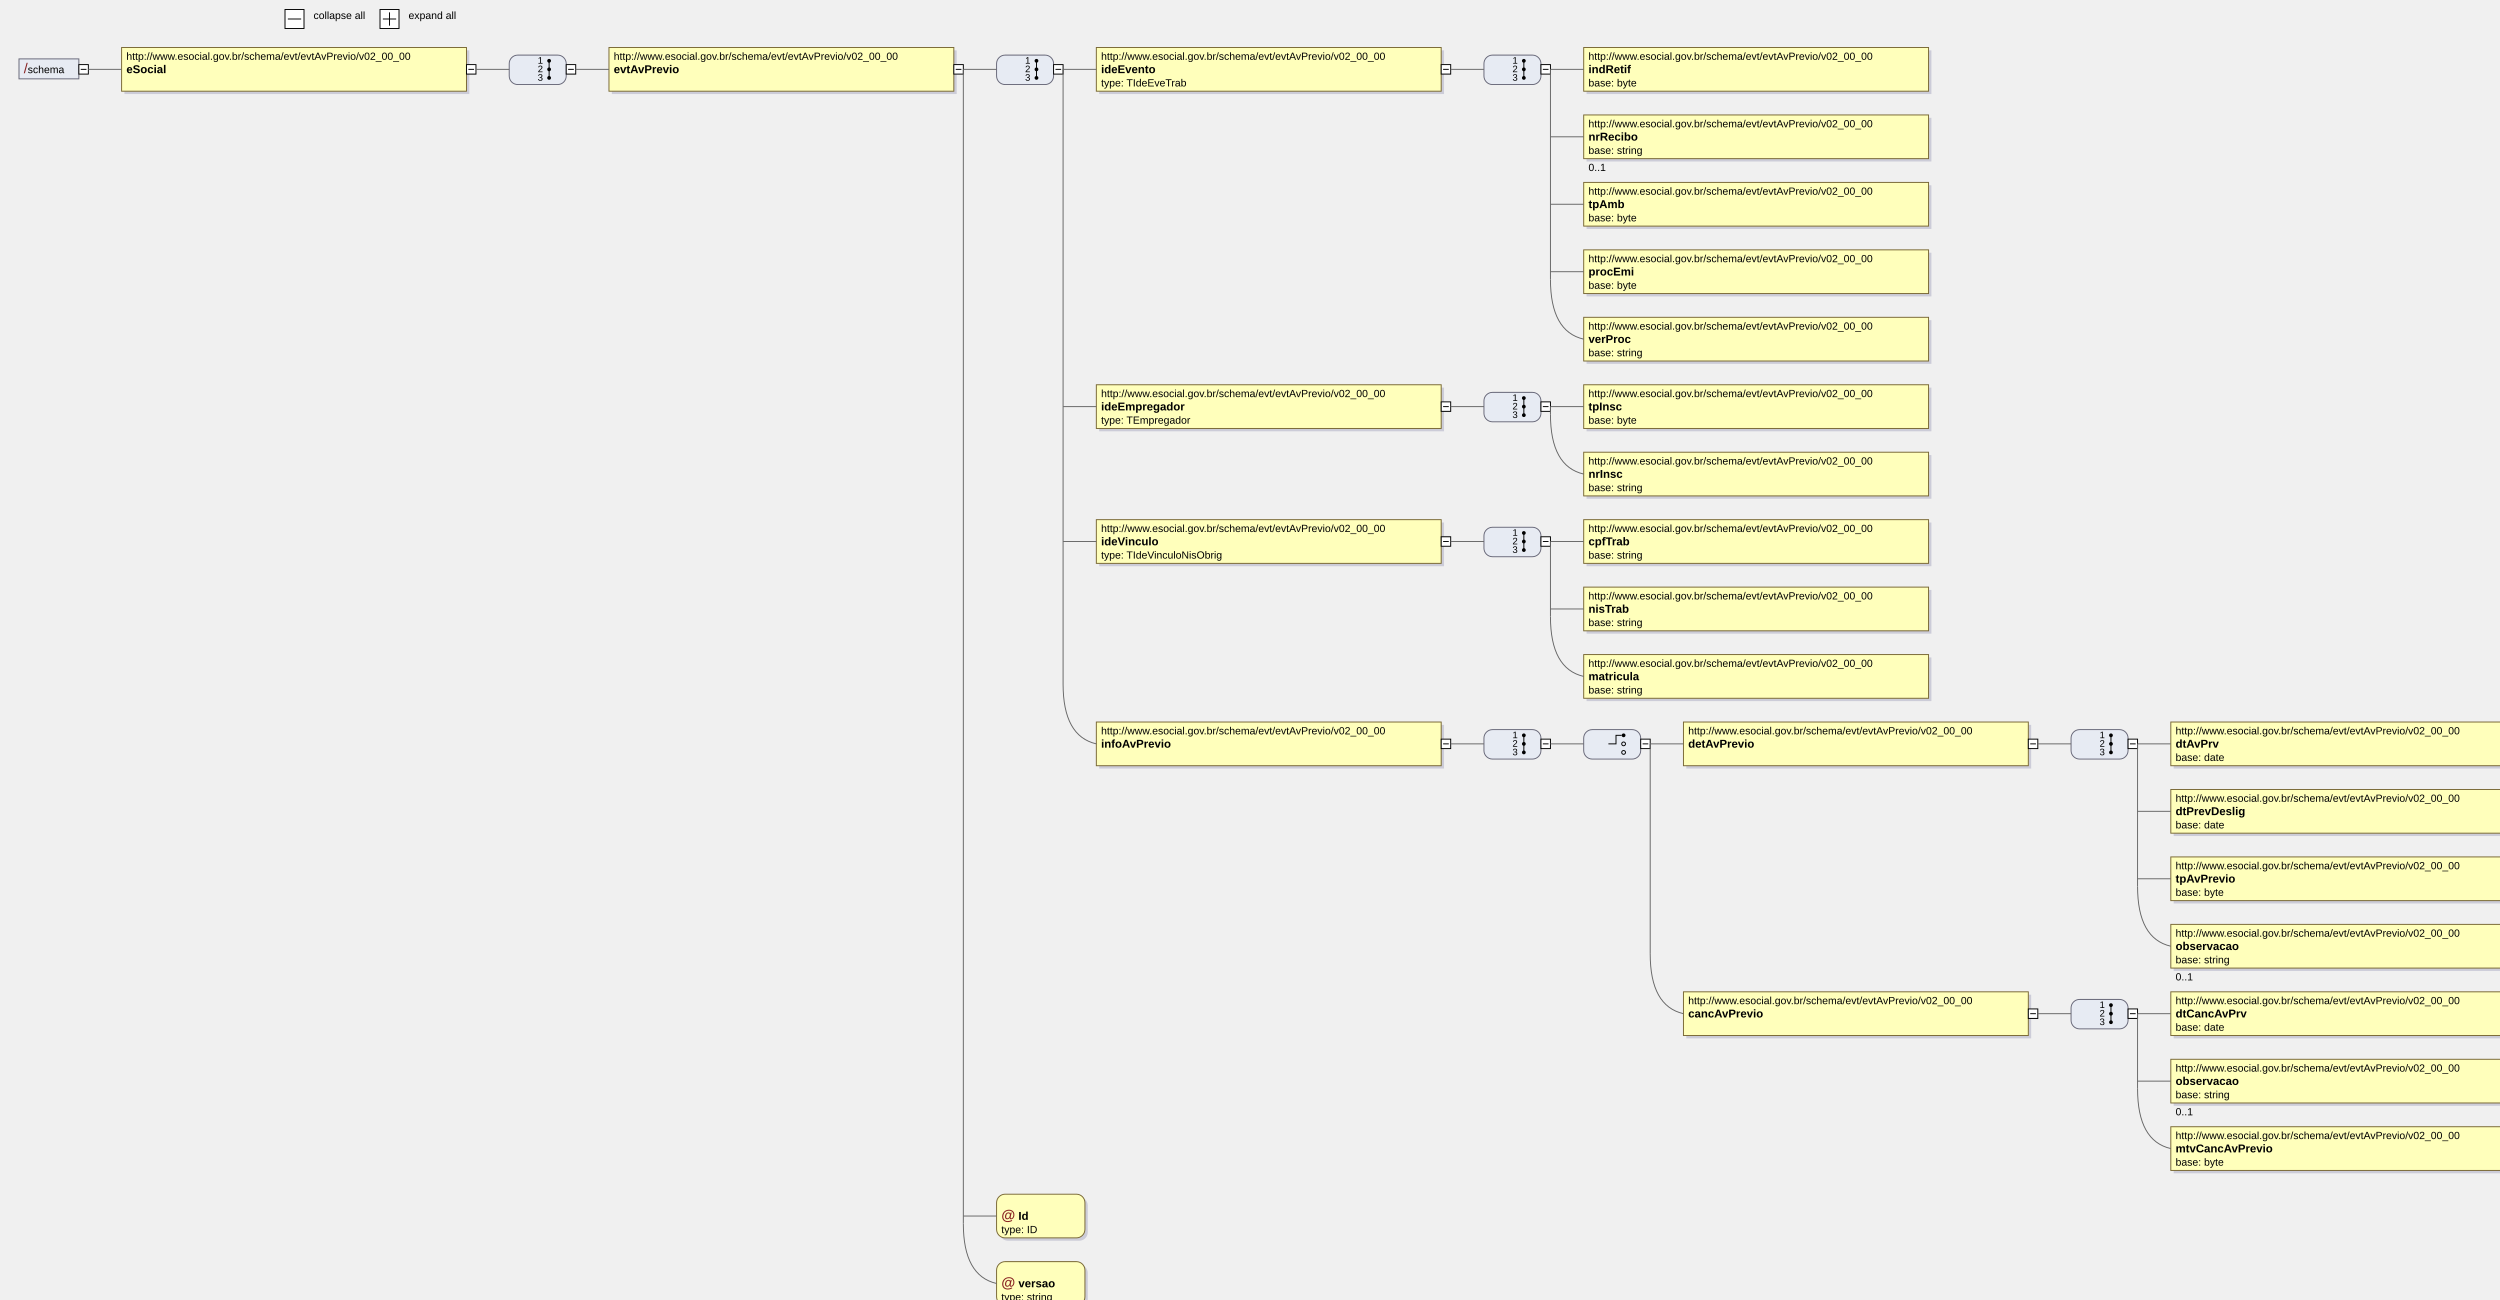
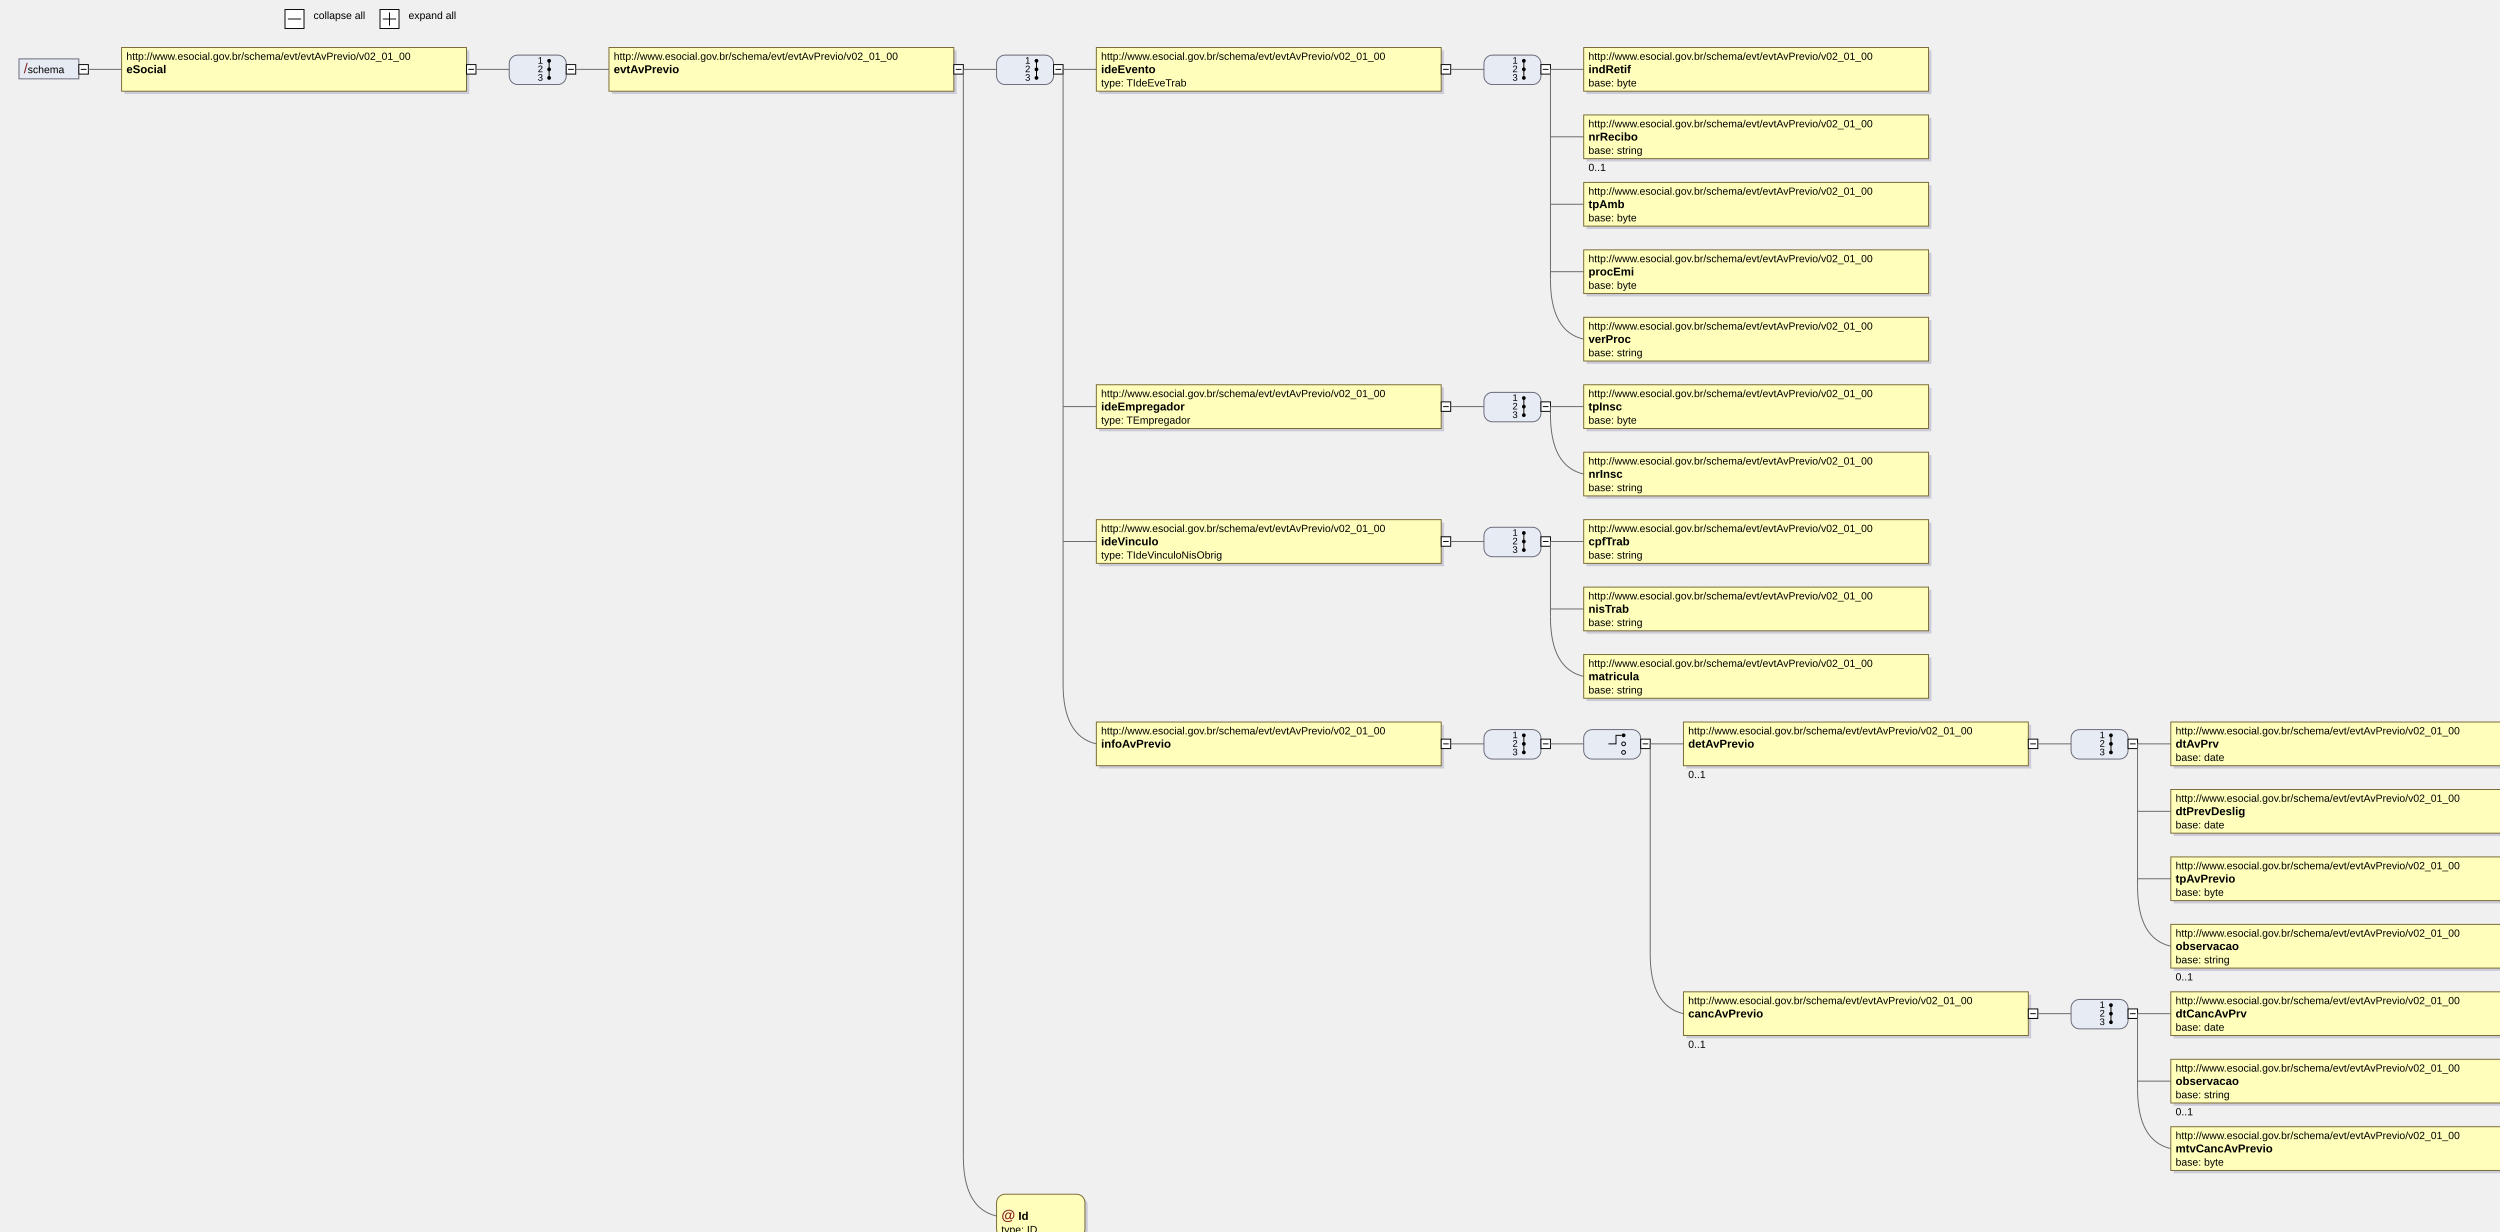
<svg xmlns="http://www.w3.org/2000/svg" xmlns:xlink="http://www.w3.org/1999/xlink" id="svg">
  <defs>
    <style type="text/css">
svg {pointer-events: none;}
text {font-family: arial; font-size: 11px;}
line, polyline, polygon {fill: none; stroke: black;}

.strong {font-size: 12px; font-weight: bold;}
.small {font-size: 10px;}
.big {font-size: 15px; fill: #882222;}

.button {fill: white; stroke: black; pointer-events: all;}
.shadow {fill: #ccccd8; stroke: none;}
.connection {fill: none; stroke: #666666;}
.empty {fill: none; stroke: black;}
.filled {fill: black; stroke: none;}

.boxelement, .boxany, .boxattribute1, .boxanyattribute {fill: #FFFFBB; stroke: #776633; pointer-events: all;}
.boxattribute2 {fill: #FFFFBB; stroke: #776633; pointer-events: all; stroke-dasharray: 2;}
.boxschema, .boxloop, .boxcompositor {fill: #E7EBF3; stroke: #666677;}
.boxselector, .boxfield, .boxidc {fill: #E0F7B7; stroke: #667733;}

.lax {fill: white; stroke: black;}
.skip {fill: #cc6666; stroke: black;}
.strict {fill: black; stroke: none;}

.border {fill: #f9f9f9; stroke: #dddddd;}
</style>
    <symbol class="button" id="plus">
      <rect x="1" y="1" width="10" height="10" />
      <line x1="3" y1="6" x2="9" y2="6" />
      <line x1="6" y1="3" x2="6" y2="9" />
    </symbol>
    <symbol class="button" id="minus">
      <rect x="1" y="1" width="10" height="10" />
      <line x1="3" y1="6" x2="9" y2="6" />
    </symbol>
  </defs>
  <rect class="button" x="300" y="10" width="20" height="20" />
  <line x1="303" y1="20" x2="317" y2="20" />
  <text x="330" y="20">collapse all</text>
  <rect class="button" x="400" y="10" width="20" height="20" />
  <line x1="403" y1="20" x2="417" y2="20" />
  <line x1="410" y1="13" x2="410" y2="27" />
  <text x="430" y="20">expand all</text>
  <g id="_1" class="box" transform="translate(20,50)">
    <rect class="boxschema" x="0" y="12" width="63" height="21" />
    <text x="5" y="27">
      <tspan class="big">/ </tspan>schema</text>
    <use x="62" y="17" xlink:href="#minus" id="s_1" />
  </g>
  <g id="_1_1" class="box" transform="translate(128,50)">
    <rect class="shadow" x="3" y="3" width="363" height="46" />
    <rect class="boxelement" x="0" y="0" width="363" height="46" />
-     <text class="visible" x="5" y="13">http://www.esocial.gov.br/schema/evt/evtAvPrevio/v02_00_00</text>
+     <text class="visible" x="5" y="13">http://www.esocial.gov.br/schema/evt/evtAvPrevio/v02_01_00</text>
    <text class="hidden" visibility="hidden" x="5" y="13">nillable: 0</text>
    <text class="hidden" visibility="hidden" x="5" y="41">abstract: 0</text>
    <text class="strong" x="5" y="27">eSocial</text>
    <line class="connection" x1="-35" y1="23" x2="0" y2="23" />
    <use x="362" y="17" xlink:href="#minus" id="s_1_1" />
  </g>
  <g id="_1_1_1" class="box" transform="translate(536,50)">
    <rect class="boxcompositor" x="0" y="8" width="60" height="31" rx="9" />
    <circle cx="42" cy="14" r="2" />
    <circle cx="42" cy="23" r="2" />
    <circle cx="42" cy="32" r="2" />
    <text class="small" x="30" y="17">1</text>
    <text class="small" x="30" y="26">2</text>
    <text class="small" x="30" y="35">3</text>
    <line x1="42" y1="14" x2="42" y2="32" />
    <line class="connection" x1="-35" y1="23" x2="0" y2="23" />
    <use x="59" y="17" xlink:href="#minus" id="s_1_1_1" />
  </g>
  <g id="_1_1_1_1" class="box" transform="translate(641,50)">
    <rect class="shadow" x="3" y="3" width="363" height="46" />
    <rect class="boxelement" x="0" y="0" width="363" height="46" />
-     <text class="visible" x="5" y="13">http://www.esocial.gov.br/schema/evt/evtAvPrevio/v02_00_00</text>
+     <text class="visible" x="5" y="13">http://www.esocial.gov.br/schema/evt/evtAvPrevio/v02_01_00</text>
    <text class="hidden" visibility="hidden" x="5" y="13">nillable: 0</text>
    <text class="hidden" visibility="hidden" x="5" y="41">abstract: 0</text>
    <text class="strong" x="5" y="27">evtAvPrevio</text>
    <line class="connection" x1="-35" y1="23" x2="0" y2="23" />
    <use x="362" y="17" xlink:href="#minus" id="s_1_1_1_1" />
  </g>
  <g id="_1_1_1_1_1" class="box" transform="translate(1049,50)">
    <rect class="boxcompositor" x="0" y="8" width="60" height="31" rx="9" />
    <circle cx="42" cy="14" r="2" />
    <circle cx="42" cy="23" r="2" />
    <circle cx="42" cy="32" r="2" />
    <text class="small" x="30" y="17">1</text>
    <text class="small" x="30" y="26">2</text>
    <text class="small" x="30" y="35">3</text>
    <line x1="42" y1="14" x2="42" y2="32" />
    <line class="connection" x1="-35" y1="23" x2="0" y2="23" />
    <use x="59" y="17" xlink:href="#minus" id="s_1_1_1_1_1" />
  </g>
  <g id="_1_1_1_1_1_1" class="box" transform="translate(1154,50)">
    <rect class="shadow" x="3" y="3" width="363" height="46" />
    <rect class="boxelement" x="0" y="0" width="363" height="46" />
-     <text class="visible" x="5" y="13">http://www.esocial.gov.br/schema/evt/evtAvPrevio/v02_00_00</text>
+     <text class="visible" x="5" y="13">http://www.esocial.gov.br/schema/evt/evtAvPrevio/v02_01_00</text>
    <text class="hidden" visibility="hidden" x="5" y="13">nillable: 0</text>
    <text class="hidden" visibility="hidden" x="5" y="41">abstract: 0</text>
    <text class="strong" x="5" y="27">ideEvento</text>
    <text class="visible" x="5" y="41">type: TIdeEveTrab</text>
    <line class="connection" x1="-35" y1="23" x2="0" y2="23" />
    <use x="362" y="17" xlink:href="#minus" id="s_1_1_1_1_1_1" />
  </g>
  <g id="_1_1_1_1_1_1_1" class="box" transform="translate(1562,50)">
    <rect class="boxcompositor" x="0" y="8" width="60" height="31" rx="9" />
    <circle cx="42" cy="14" r="2" />
    <circle cx="42" cy="23" r="2" />
    <circle cx="42" cy="32" r="2" />
    <text class="small" x="30" y="17">1</text>
    <text class="small" x="30" y="26">2</text>
    <text class="small" x="30" y="35">3</text>
    <line x1="42" y1="14" x2="42" y2="32" />
    <line class="connection" x1="-35" y1="23" x2="0" y2="23" />
    <use x="59" y="17" xlink:href="#minus" id="s_1_1_1_1_1_1_1" />
  </g>
  <g id="_1_1_1_1_1_1_1_1" class="box" transform="translate(1667,50)">
    <rect class="shadow" x="3" y="3" width="363" height="46" />
    <rect class="boxelement" x="0" y="0" width="363" height="46" />
-     <text class="visible" x="5" y="13">http://www.esocial.gov.br/schema/evt/evtAvPrevio/v02_00_00</text>
+     <text class="visible" x="5" y="13">http://www.esocial.gov.br/schema/evt/evtAvPrevio/v02_01_00</text>
    <text class="hidden" visibility="hidden" x="5" y="13">nillable: 0</text>
    <text class="hidden" visibility="hidden" x="5" y="41">abstract: 0</text>
    <text class="strong" x="5" y="27">indRetif</text>
    <text class="visible" x="5" y="41">base: byte</text>
    <line class="connection" x1="-35" y1="23" x2="0" y2="23" />
  </g>
  <g id="_1_1_1_1_1_1_1_2" class="box" transform="translate(1667,121)">
    <rect class="shadow" x="3" y="3" width="363" height="46" />
    <rect class="boxelement" x="0" y="0" width="363" height="46" />
-     <text class="visible" x="5" y="13">http://www.esocial.gov.br/schema/evt/evtAvPrevio/v02_00_00</text>
+     <text class="visible" x="5" y="13">http://www.esocial.gov.br/schema/evt/evtAvPrevio/v02_01_00</text>
    <text class="hidden" visibility="hidden" x="5" y="13">nillable: 0</text>
    <text class="hidden" visibility="hidden" x="5" y="41">abstract: 0</text>
    <text class="strong" x="5" y="27">nrRecibo</text>
    <text class="visible" x="5" y="41">base: string</text>
    <text x="5" y="59">0..1</text>
    <line class="connection" x1="-35" y1="23" x2="0" y2="23" />
  </g>
  <g id="_1_1_1_1_1_1_1_3" class="box" transform="translate(1667,192)">
    <rect class="shadow" x="3" y="3" width="363" height="46" />
    <rect class="boxelement" x="0" y="0" width="363" height="46" />
-     <text class="visible" x="5" y="13">http://www.esocial.gov.br/schema/evt/evtAvPrevio/v02_00_00</text>
+     <text class="visible" x="5" y="13">http://www.esocial.gov.br/schema/evt/evtAvPrevio/v02_01_00</text>
    <text class="hidden" visibility="hidden" x="5" y="13">nillable: 0</text>
    <text class="hidden" visibility="hidden" x="5" y="41">abstract: 0</text>
    <text class="strong" x="5" y="27">tpAmb</text>
    <text class="visible" x="5" y="41">base: byte</text>
    <line class="connection" x1="-35" y1="23" x2="0" y2="23" />
  </g>
  <g id="_1_1_1_1_1_1_1_4" class="box" transform="translate(1667,263)">
    <rect class="shadow" x="3" y="3" width="363" height="46" />
    <rect class="boxelement" x="0" y="0" width="363" height="46" />
-     <text class="visible" x="5" y="13">http://www.esocial.gov.br/schema/evt/evtAvPrevio/v02_00_00</text>
+     <text class="visible" x="5" y="13">http://www.esocial.gov.br/schema/evt/evtAvPrevio/v02_01_00</text>
    <text class="hidden" visibility="hidden" x="5" y="13">nillable: 0</text>
    <text class="hidden" visibility="hidden" x="5" y="41">abstract: 0</text>
    <text class="strong" x="5" y="27">procEmi</text>
    <text class="visible" x="5" y="41">base: byte</text>
    <line class="connection" x1="-35" y1="23" x2="0" y2="23" />
  </g>
  <g id="_1_1_1_1_1_1_1_5" class="box" transform="translate(1667,334)">
    <rect class="shadow" x="3" y="3" width="363" height="46" />
    <rect class="boxelement" x="0" y="0" width="363" height="46" />
-     <text class="visible" x="5" y="13">http://www.esocial.gov.br/schema/evt/evtAvPrevio/v02_00_00</text>
+     <text class="visible" x="5" y="13">http://www.esocial.gov.br/schema/evt/evtAvPrevio/v02_01_00</text>
    <text class="hidden" visibility="hidden" x="5" y="13">nillable: 0</text>
    <text class="hidden" visibility="hidden" x="5" y="41">abstract: 0</text>
    <text class="strong" x="5" y="27">verProc</text>
    <text class="visible" x="5" y="41">base: string</text>
    <line class="connection" id="p_1_1_1_1_1_1_1_5" x1="-35" y1="-261" x2="-35" y2="-40" />
    <path class="connection" d="M-35,-40 Q-35,15 0,23" />
  </g>
  <g id="_1_1_1_1_1_2" class="box" transform="translate(1154,405)">
    <rect class="shadow" x="3" y="3" width="363" height="46" />
    <rect class="boxelement" x="0" y="0" width="363" height="46" />
-     <text class="visible" x="5" y="13">http://www.esocial.gov.br/schema/evt/evtAvPrevio/v02_00_00</text>
+     <text class="visible" x="5" y="13">http://www.esocial.gov.br/schema/evt/evtAvPrevio/v02_01_00</text>
    <text class="hidden" visibility="hidden" x="5" y="13">nillable: 0</text>
    <text class="hidden" visibility="hidden" x="5" y="41">abstract: 0</text>
    <text class="strong" x="5" y="27">ideEmpregador</text>
    <text class="visible" x="5" y="41">type: TEmpregador</text>
    <line class="connection" x1="-35" y1="23" x2="0" y2="23" />
    <use x="362" y="17" xlink:href="#minus" id="s_1_1_1_1_1_2" />
  </g>
  <g id="_1_1_1_1_1_2_1" class="box" transform="translate(1562,405)">
    <rect class="boxcompositor" x="0" y="8" width="60" height="31" rx="9" />
    <circle cx="42" cy="14" r="2" />
    <circle cx="42" cy="23" r="2" />
    <circle cx="42" cy="32" r="2" />
    <text class="small" x="30" y="17">1</text>
    <text class="small" x="30" y="26">2</text>
    <text class="small" x="30" y="35">3</text>
    <line x1="42" y1="14" x2="42" y2="32" />
    <line class="connection" x1="-35" y1="23" x2="0" y2="23" />
    <use x="59" y="17" xlink:href="#minus" id="s_1_1_1_1_1_2_1" />
  </g>
  <g id="_1_1_1_1_1_2_1_1" class="box" transform="translate(1667,405)">
    <rect class="shadow" x="3" y="3" width="363" height="46" />
    <rect class="boxelement" x="0" y="0" width="363" height="46" />
-     <text class="visible" x="5" y="13">http://www.esocial.gov.br/schema/evt/evtAvPrevio/v02_00_00</text>
+     <text class="visible" x="5" y="13">http://www.esocial.gov.br/schema/evt/evtAvPrevio/v02_01_00</text>
    <text class="hidden" visibility="hidden" x="5" y="13">nillable: 0</text>
    <text class="hidden" visibility="hidden" x="5" y="41">abstract: 0</text>
    <text class="strong" x="5" y="27">tpInsc</text>
    <text class="visible" x="5" y="41">base: byte</text>
    <line class="connection" x1="-35" y1="23" x2="0" y2="23" />
  </g>
  <g id="_1_1_1_1_1_2_1_2" class="box" transform="translate(1667,476)">
    <rect class="shadow" x="3" y="3" width="363" height="46" />
    <rect class="boxelement" x="0" y="0" width="363" height="46" />
-     <text class="visible" x="5" y="13">http://www.esocial.gov.br/schema/evt/evtAvPrevio/v02_00_00</text>
+     <text class="visible" x="5" y="13">http://www.esocial.gov.br/schema/evt/evtAvPrevio/v02_01_00</text>
    <text class="hidden" visibility="hidden" x="5" y="13">nillable: 0</text>
    <text class="hidden" visibility="hidden" x="5" y="41">abstract: 0</text>
    <text class="strong" x="5" y="27">nrInsc</text>
    <text class="visible" x="5" y="41">base: string</text>
    <line class="connection" id="p_1_1_1_1_1_2_1_2" x1="-35" y1="-48" x2="-35" y2="-40" />
    <path class="connection" d="M-35,-40 Q-35,15 0,23" />
  </g>
  <g id="_1_1_1_1_1_3" class="box" transform="translate(1154,547)">
    <rect class="shadow" x="3" y="3" width="363" height="46" />
    <rect class="boxelement" x="0" y="0" width="363" height="46" />
-     <text class="visible" x="5" y="13">http://www.esocial.gov.br/schema/evt/evtAvPrevio/v02_00_00</text>
+     <text class="visible" x="5" y="13">http://www.esocial.gov.br/schema/evt/evtAvPrevio/v02_01_00</text>
    <text class="hidden" visibility="hidden" x="5" y="13">nillable: 0</text>
    <text class="hidden" visibility="hidden" x="5" y="41">abstract: 0</text>
    <text class="strong" x="5" y="27">ideVinculo</text>
    <text class="visible" x="5" y="41">type: TIdeVinculoNisObrig</text>
    <line class="connection" x1="-35" y1="23" x2="0" y2="23" />
    <use x="362" y="17" xlink:href="#minus" id="s_1_1_1_1_1_3" />
  </g>
  <g id="_1_1_1_1_1_3_1" class="box" transform="translate(1562,547)">
    <rect class="boxcompositor" x="0" y="8" width="60" height="31" rx="9" />
    <circle cx="42" cy="14" r="2" />
    <circle cx="42" cy="23" r="2" />
    <circle cx="42" cy="32" r="2" />
    <text class="small" x="30" y="17">1</text>
    <text class="small" x="30" y="26">2</text>
    <text class="small" x="30" y="35">3</text>
    <line x1="42" y1="14" x2="42" y2="32" />
    <line class="connection" x1="-35" y1="23" x2="0" y2="23" />
    <use x="59" y="17" xlink:href="#minus" id="s_1_1_1_1_1_3_1" />
  </g>
  <g id="_1_1_1_1_1_3_1_1" class="box" transform="translate(1667,547)">
    <rect class="shadow" x="3" y="3" width="363" height="46" />
    <rect class="boxelement" x="0" y="0" width="363" height="46" />
-     <text class="visible" x="5" y="13">http://www.esocial.gov.br/schema/evt/evtAvPrevio/v02_00_00</text>
+     <text class="visible" x="5" y="13">http://www.esocial.gov.br/schema/evt/evtAvPrevio/v02_01_00</text>
    <text class="hidden" visibility="hidden" x="5" y="13">nillable: 0</text>
    <text class="hidden" visibility="hidden" x="5" y="41">abstract: 0</text>
    <text class="strong" x="5" y="27">cpfTrab</text>
    <text class="visible" x="5" y="41">base: string</text>
    <line class="connection" x1="-35" y1="23" x2="0" y2="23" />
  </g>
  <g id="_1_1_1_1_1_3_1_2" class="box" transform="translate(1667,618)">
    <rect class="shadow" x="3" y="3" width="363" height="46" />
    <rect class="boxelement" x="0" y="0" width="363" height="46" />
-     <text class="visible" x="5" y="13">http://www.esocial.gov.br/schema/evt/evtAvPrevio/v02_00_00</text>
+     <text class="visible" x="5" y="13">http://www.esocial.gov.br/schema/evt/evtAvPrevio/v02_01_00</text>
    <text class="hidden" visibility="hidden" x="5" y="13">nillable: 0</text>
    <text class="hidden" visibility="hidden" x="5" y="41">abstract: 0</text>
    <text class="strong" x="5" y="27">nisTrab</text>
    <text class="visible" x="5" y="41">base: string</text>
    <line class="connection" x1="-35" y1="23" x2="0" y2="23" />
  </g>
  <g id="_1_1_1_1_1_3_1_3" class="box" transform="translate(1667,689)">
    <rect class="shadow" x="3" y="3" width="363" height="46" />
    <rect class="boxelement" x="0" y="0" width="363" height="46" />
-     <text class="visible" x="5" y="13">http://www.esocial.gov.br/schema/evt/evtAvPrevio/v02_00_00</text>
+     <text class="visible" x="5" y="13">http://www.esocial.gov.br/schema/evt/evtAvPrevio/v02_01_00</text>
    <text class="hidden" visibility="hidden" x="5" y="13">nillable: 0</text>
    <text class="hidden" visibility="hidden" x="5" y="41">abstract: 0</text>
    <text class="strong" x="5" y="27">matricula</text>
    <text class="visible" x="5" y="41">base: string</text>
    <line class="connection" id="p_1_1_1_1_1_3_1_3" x1="-35" y1="-119" x2="-35" y2="-40" />
    <path class="connection" d="M-35,-40 Q-35,15 0,23" />
  </g>
  <g id="_1_1_1_1_1_4" class="box" transform="translate(1154,760)">
    <rect class="shadow" x="3" y="3" width="363" height="46" />
    <rect class="boxelement" x="0" y="0" width="363" height="46" />
-     <text class="visible" x="5" y="13">http://www.esocial.gov.br/schema/evt/evtAvPrevio/v02_00_00</text>
+     <text class="visible" x="5" y="13">http://www.esocial.gov.br/schema/evt/evtAvPrevio/v02_01_00</text>
    <text class="hidden" visibility="hidden" x="5" y="13">nillable: 0</text>
    <text class="hidden" visibility="hidden" x="5" y="41">abstract: 0</text>
    <text class="strong" x="5" y="27">infoAvPrevio</text>
    <line class="connection" id="p_1_1_1_1_1_4" x1="-35" y1="-687" x2="-35" y2="-40" />
    <path class="connection" d="M-35,-40 Q-35,15 0,23" />
    <use x="362" y="17" xlink:href="#minus" id="s_1_1_1_1_1_4" />
  </g>
  <g id="_1_1_1_1_1_4_1" class="box" transform="translate(1562,760)">
    <rect class="boxcompositor" x="0" y="8" width="60" height="31" rx="9" />
    <circle cx="42" cy="14" r="2" />
    <circle cx="42" cy="23" r="2" />
    <circle cx="42" cy="32" r="2" />
    <text class="small" x="30" y="17">1</text>
    <text class="small" x="30" y="26">2</text>
    <text class="small" x="30" y="35">3</text>
    <line x1="42" y1="14" x2="42" y2="32" />
    <line class="connection" x1="-35" y1="23" x2="0" y2="23" />
    <use x="59" y="17" xlink:href="#minus" id="s_1_1_1_1_1_4_1" />
  </g>
  <g id="_1_1_1_1_1_4_1_1" class="box" transform="translate(1667,760)">
    <rect class="boxcompositor" x="0" y="8" width="60" height="31" rx="9" />
    <circle cx="42" cy="14" r="2" />
    <circle class="empty" cx="42" cy="23" r="2" />
    <circle class="empty" cx="42" cy="32" r="2" />
    <polyline points="26,23 34,23 34,14 40,14" />
    <line class="connection" x1="-35" y1="23" x2="0" y2="23" />
    <use x="59" y="17" xlink:href="#minus" id="s_1_1_1_1_1_4_1_1" />
  </g>
  <g id="_1_1_1_1_1_4_1_1_1" class="box" transform="translate(1772,760)">
    <rect class="shadow" x="3" y="3" width="363" height="46" />
    <rect class="boxelement" x="0" y="0" width="363" height="46" />
-     <text class="visible" x="5" y="13">http://www.esocial.gov.br/schema/evt/evtAvPrevio/v02_00_00</text>
+     <text class="visible" x="5" y="13">http://www.esocial.gov.br/schema/evt/evtAvPrevio/v02_01_00</text>
    <text class="hidden" visibility="hidden" x="5" y="13">nillable: 0</text>
    <text class="hidden" visibility="hidden" x="5" y="41">abstract: 0</text>
    <text class="strong" x="5" y="27">detAvPrevio</text>
+     <text x="5" y="59">0..1</text>
    <line class="connection" x1="-35" y1="23" x2="0" y2="23" />
    <use x="362" y="17" xlink:href="#minus" id="s_1_1_1_1_1_4_1_1_1" />
  </g>
  <g id="_1_1_1_1_1_4_1_1_1_1" class="box" transform="translate(2180,760)">
    <rect class="boxcompositor" x="0" y="8" width="60" height="31" rx="9" />
    <circle cx="42" cy="14" r="2" />
    <circle cx="42" cy="23" r="2" />
    <circle cx="42" cy="32" r="2" />
    <text class="small" x="30" y="17">1</text>
    <text class="small" x="30" y="26">2</text>
    <text class="small" x="30" y="35">3</text>
    <line x1="42" y1="14" x2="42" y2="32" />
    <line class="connection" x1="-35" y1="23" x2="0" y2="23" />
    <use x="59" y="17" xlink:href="#minus" id="s_1_1_1_1_1_4_1_1_1_1" />
  </g>
  <g id="_1_1_1_1_1_4_1_1_1_1_1" class="box" transform="translate(2285,760)">
    <rect class="shadow" x="3" y="3" width="363" height="46" />
    <rect class="boxelement" x="0" y="0" width="363" height="46" />
-     <text class="visible" x="5" y="13">http://www.esocial.gov.br/schema/evt/evtAvPrevio/v02_00_00</text>
+     <text class="visible" x="5" y="13">http://www.esocial.gov.br/schema/evt/evtAvPrevio/v02_01_00</text>
    <text class="hidden" visibility="hidden" x="5" y="13">nillable: 0</text>
    <text class="hidden" visibility="hidden" x="5" y="41">abstract: 0</text>
    <text class="strong" x="5" y="27">dtAvPrv</text>
    <text class="visible" x="5" y="41">base: date</text>
    <line class="connection" x1="-35" y1="23" x2="0" y2="23" />
  </g>
  <g id="_1_1_1_1_1_4_1_1_1_1_2" class="box" transform="translate(2285,831)">
    <rect class="shadow" x="3" y="3" width="363" height="46" />
    <rect class="boxelement" x="0" y="0" width="363" height="46" />
-     <text class="visible" x="5" y="13">http://www.esocial.gov.br/schema/evt/evtAvPrevio/v02_00_00</text>
+     <text class="visible" x="5" y="13">http://www.esocial.gov.br/schema/evt/evtAvPrevio/v02_01_00</text>
    <text class="hidden" visibility="hidden" x="5" y="13">nillable: 0</text>
    <text class="hidden" visibility="hidden" x="5" y="41">abstract: 0</text>
    <text class="strong" x="5" y="27">dtPrevDeslig</text>
    <text class="visible" x="5" y="41">base: date</text>
    <line class="connection" x1="-35" y1="23" x2="0" y2="23" />
  </g>
  <g id="_1_1_1_1_1_4_1_1_1_1_3" class="box" transform="translate(2285,902)">
    <rect class="shadow" x="3" y="3" width="363" height="46" />
    <rect class="boxelement" x="0" y="0" width="363" height="46" />
-     <text class="visible" x="5" y="13">http://www.esocial.gov.br/schema/evt/evtAvPrevio/v02_00_00</text>
+     <text class="visible" x="5" y="13">http://www.esocial.gov.br/schema/evt/evtAvPrevio/v02_01_00</text>
    <text class="hidden" visibility="hidden" x="5" y="13">nillable: 0</text>
    <text class="hidden" visibility="hidden" x="5" y="41">abstract: 0</text>
    <text class="strong" x="5" y="27">tpAvPrevio</text>
    <text class="visible" x="5" y="41">base: byte</text>
    <line class="connection" x1="-35" y1="23" x2="0" y2="23" />
  </g>
  <g id="_1_1_1_1_1_4_1_1_1_1_4" class="box" transform="translate(2285,973)">
    <rect class="shadow" x="3" y="3" width="363" height="46" />
    <rect class="boxelement" x="0" y="0" width="363" height="46" />
-     <text class="visible" x="5" y="13">http://www.esocial.gov.br/schema/evt/evtAvPrevio/v02_00_00</text>
+     <text class="visible" x="5" y="13">http://www.esocial.gov.br/schema/evt/evtAvPrevio/v02_01_00</text>
    <text class="hidden" visibility="hidden" x="5" y="13">nillable: 0</text>
    <text class="hidden" visibility="hidden" x="5" y="41">abstract: 0</text>
    <text class="strong" x="5" y="27">observacao</text>
    <text class="visible" x="5" y="41">base: string</text>
    <text x="5" y="59">0..1</text>
    <line class="connection" id="p_1_1_1_1_1_4_1_1_1_1_4" x1="-35" y1="-190" x2="-35" y2="-40" />
    <path class="connection" d="M-35,-40 Q-35,15 0,23" />
  </g>
  <g id="_1_1_1_1_1_4_1_1_2" class="box" transform="translate(1772,1044)">
    <rect class="shadow" x="3" y="3" width="363" height="46" />
    <rect class="boxelement" x="0" y="0" width="363" height="46" />
-     <text class="visible" x="5" y="13">http://www.esocial.gov.br/schema/evt/evtAvPrevio/v02_00_00</text>
+     <text class="visible" x="5" y="13">http://www.esocial.gov.br/schema/evt/evtAvPrevio/v02_01_00</text>
    <text class="hidden" visibility="hidden" x="5" y="13">nillable: 0</text>
    <text class="hidden" visibility="hidden" x="5" y="41">abstract: 0</text>
    <text class="strong" x="5" y="27">cancAvPrevio</text>
+     <text x="5" y="59">0..1</text>
    <line class="connection" id="p_1_1_1_1_1_4_1_1_2" x1="-35" y1="-261" x2="-35" y2="-40" />
    <path class="connection" d="M-35,-40 Q-35,15 0,23" />
    <use x="362" y="17" xlink:href="#minus" id="s_1_1_1_1_1_4_1_1_2" />
  </g>
  <g id="_1_1_1_1_1_4_1_1_2_1" class="box" transform="translate(2180,1044)">
    <rect class="boxcompositor" x="0" y="8" width="60" height="31" rx="9" />
    <circle cx="42" cy="14" r="2" />
    <circle cx="42" cy="23" r="2" />
    <circle cx="42" cy="32" r="2" />
    <text class="small" x="30" y="17">1</text>
    <text class="small" x="30" y="26">2</text>
    <text class="small" x="30" y="35">3</text>
    <line x1="42" y1="14" x2="42" y2="32" />
    <line class="connection" x1="-35" y1="23" x2="0" y2="23" />
    <use x="59" y="17" xlink:href="#minus" id="s_1_1_1_1_1_4_1_1_2_1" />
  </g>
  <g id="_1_1_1_1_1_4_1_1_2_1_1" class="box" transform="translate(2285,1044)">
    <rect class="shadow" x="3" y="3" width="363" height="46" />
    <rect class="boxelement" x="0" y="0" width="363" height="46" />
-     <text class="visible" x="5" y="13">http://www.esocial.gov.br/schema/evt/evtAvPrevio/v02_00_00</text>
+     <text class="visible" x="5" y="13">http://www.esocial.gov.br/schema/evt/evtAvPrevio/v02_01_00</text>
    <text class="hidden" visibility="hidden" x="5" y="13">nillable: 0</text>
    <text class="hidden" visibility="hidden" x="5" y="41">abstract: 0</text>
    <text class="strong" x="5" y="27">dtCancAvPrv</text>
    <text class="visible" x="5" y="41">base: date</text>
    <line class="connection" x1="-35" y1="23" x2="0" y2="23" />
  </g>
  <g id="_1_1_1_1_1_4_1_1_2_1_2" class="box" transform="translate(2285,1115)">
    <rect class="shadow" x="3" y="3" width="363" height="46" />
    <rect class="boxelement" x="0" y="0" width="363" height="46" />
-     <text class="visible" x="5" y="13">http://www.esocial.gov.br/schema/evt/evtAvPrevio/v02_00_00</text>
+     <text class="visible" x="5" y="13">http://www.esocial.gov.br/schema/evt/evtAvPrevio/v02_01_00</text>
    <text class="hidden" visibility="hidden" x="5" y="13">nillable: 0</text>
    <text class="hidden" visibility="hidden" x="5" y="41">abstract: 0</text>
    <text class="strong" x="5" y="27">observacao</text>
    <text class="visible" x="5" y="41">base: string</text>
    <text x="5" y="59">0..1</text>
    <line class="connection" x1="-35" y1="23" x2="0" y2="23" />
  </g>
  <g id="_1_1_1_1_1_4_1_1_2_1_3" class="box" transform="translate(2285,1186)">
    <rect class="shadow" x="3" y="3" width="363" height="46" />
    <rect class="boxelement" x="0" y="0" width="363" height="46" />
-     <text class="visible" x="5" y="13">http://www.esocial.gov.br/schema/evt/evtAvPrevio/v02_00_00</text>
+     <text class="visible" x="5" y="13">http://www.esocial.gov.br/schema/evt/evtAvPrevio/v02_01_00</text>
    <text class="hidden" visibility="hidden" x="5" y="13">nillable: 0</text>
    <text class="hidden" visibility="hidden" x="5" y="41">abstract: 0</text>
    <text class="strong" x="5" y="27">mtvCancAvPrevio</text>
    <text class="visible" x="5" y="41">base: byte</text>
    <line class="connection" id="p_1_1_1_1_1_4_1_1_2_1_3" x1="-35" y1="-119" x2="-35" y2="-40" />
    <path class="connection" d="M-35,-40 Q-35,15 0,23" />
  </g>
  <g id="_1_1_1_1_2" class="box" transform="translate(1049,1257)">
    <rect class="shadow" x="3" y="3" width="93" height="46" rx="9" />
    <rect class="boxattribute1" x="0" y="0" width="93" height="46" rx="9" />
    <text class="strong" x="5" y="27">
      <tspan class="big">@</tspan> Id</text>
    <text class="visible" x="5" y="41">type: ID</text>
    <text class="hidden" visibility="hidden" x="5" y="41">use: required</text>
-     <line class="connection" x1="-35" y1="23" x2="0" y2="23" />
-   </g>
-   <g id="_1_1_1_1_3" class="box" transform="translate(1049,1328)">
-     <rect class="shadow" x="3" y="3" width="93" height="46" rx="9" />
-     <rect class="boxattribute1" x="0" y="0" width="93" height="46" rx="9" />
-     <text class="strong" x="5" y="27">
-       <tspan class="big">@</tspan> versao</text>
-     <text class="visible" x="5" y="41">type: string</text>
-     <text class="hidden" visibility="hidden" x="5" y="41">use: required</text>
-     <line class="connection" id="p_1_1_1_1_3" x1="-35" y1="-1255" x2="-35" y2="-40" />
+     <line class="connection" id="p_1_1_1_1_2" x1="-35" y1="-1184" x2="-35" y2="-40" />
    <path class="connection" d="M-35,-40 Q-35,15 0,23" />
  </g>
</svg>
